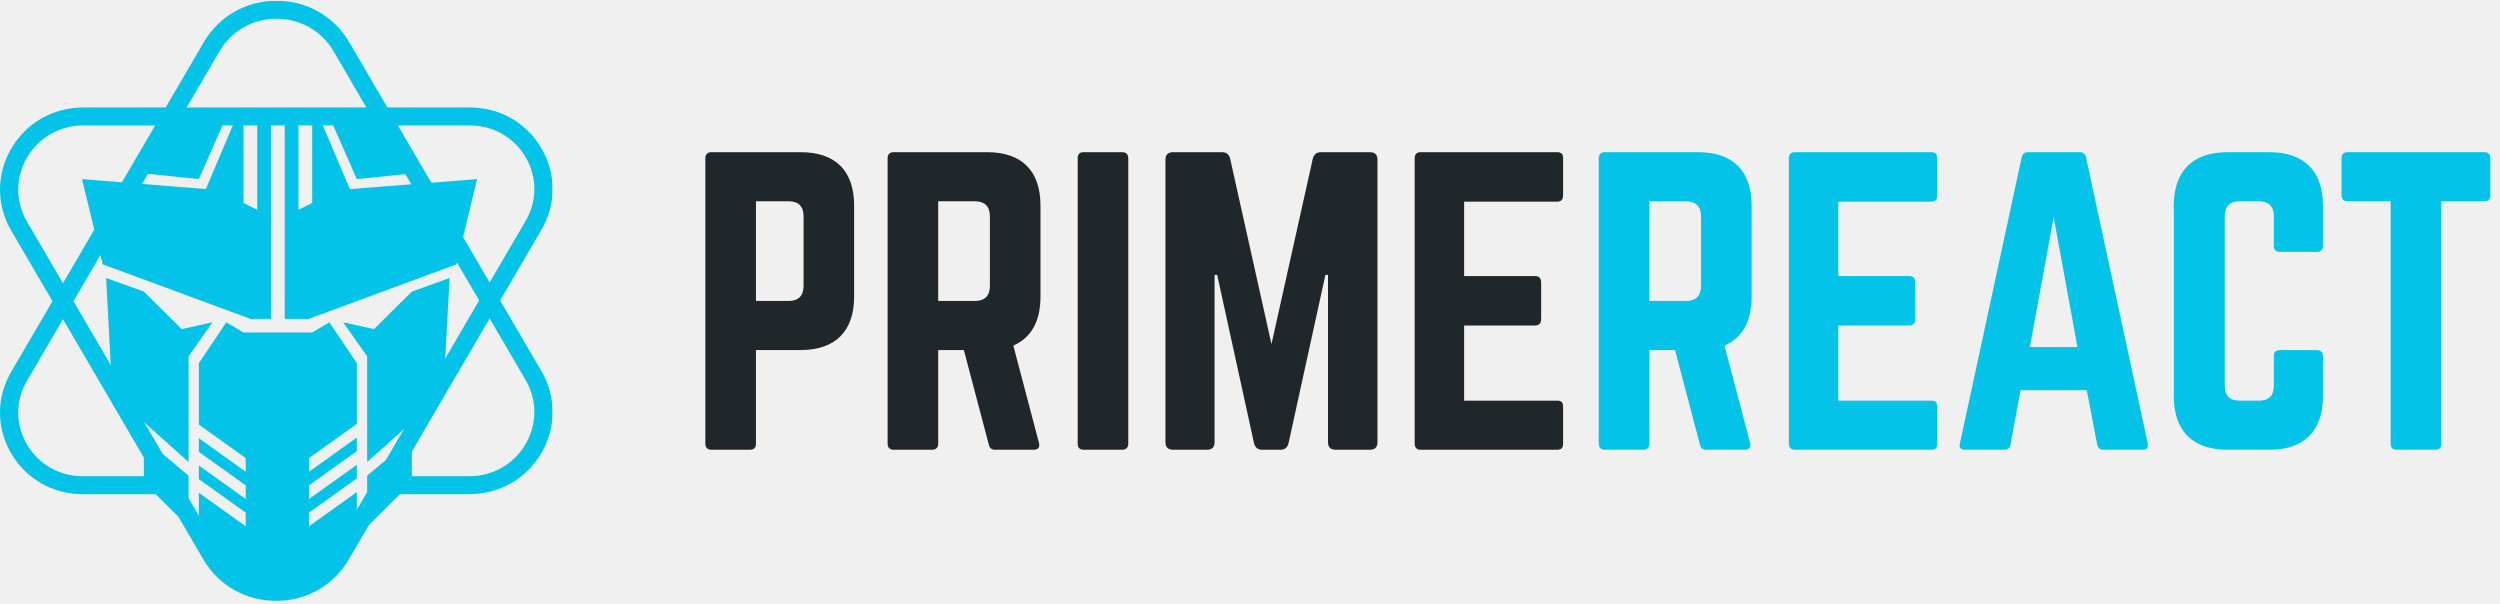
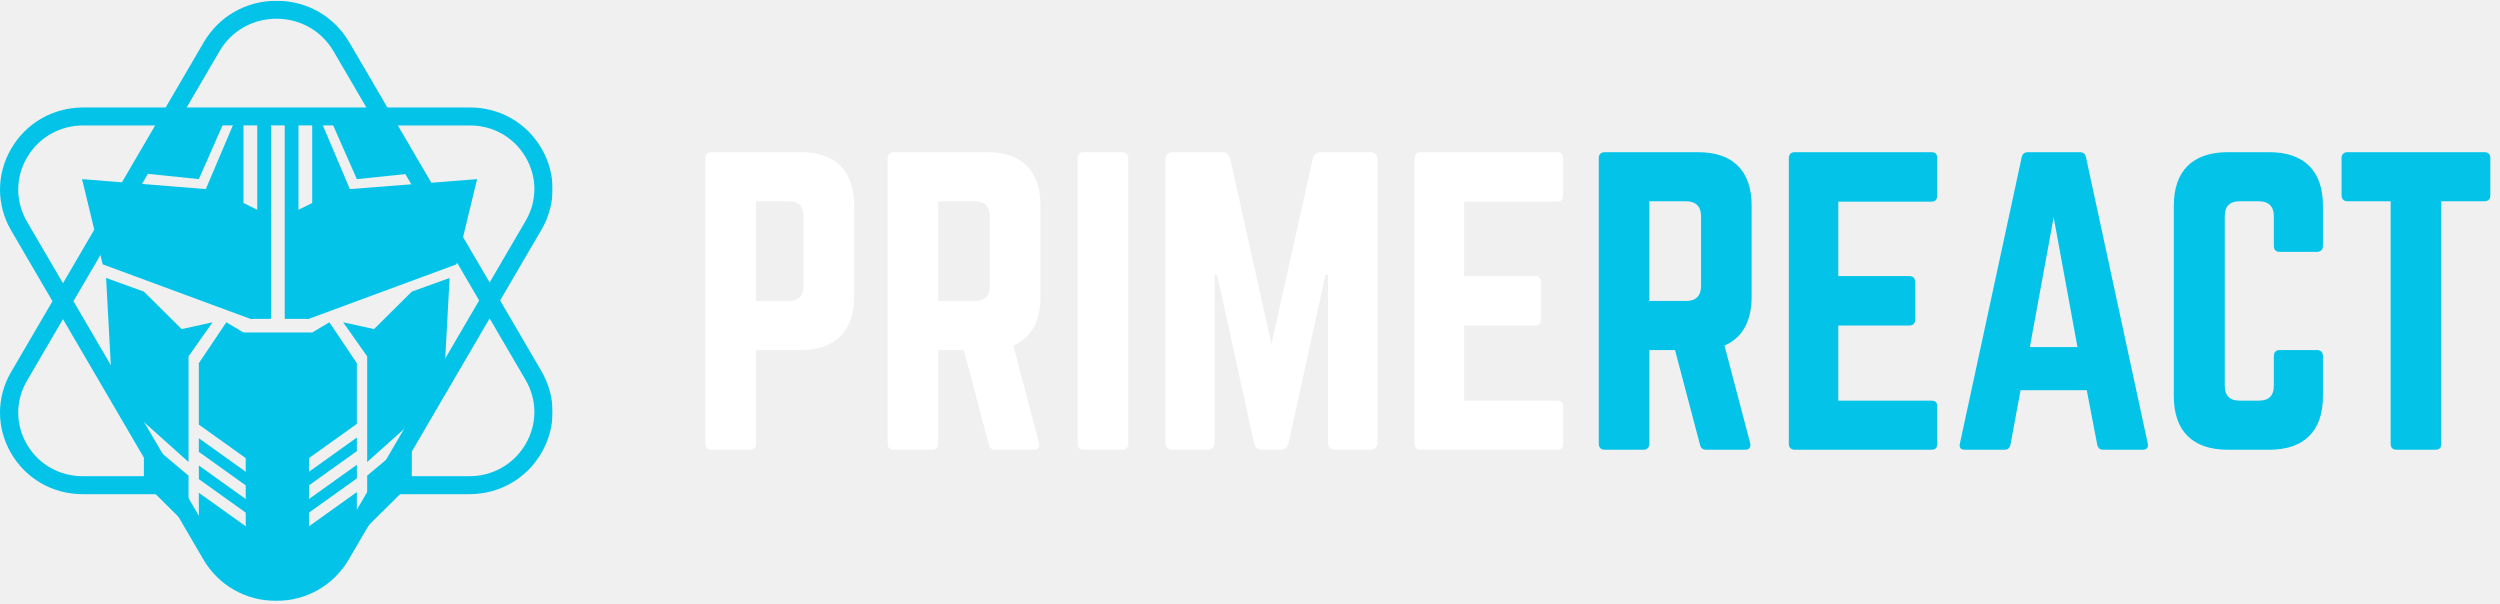
- <svg xmlns="http://www.w3.org/2000/svg" xmlns:xlink="http://www.w3.org/1999/xlink" width="174" height="42" viewBox="0 0 174 42">
+ <svg xmlns="http://www.w3.org/2000/svg" xmlns:xlink="http://www.w3.org/1999/xlink" width="174px" height="42px" viewBox="0 0 174 42" version="1.1">
  <defs>
-     <path id="prefix__a" d="M0 0.053L38.461 0.053 38.461 41.821 0 41.821z" />
+     <polygon id="path-1" points="2.81793569e-06 0.053 38.461 0.053 38.461 41.821 2.81793569e-06 41.821" />
  </defs>
-   <g fill="none" fill-rule="evenodd">
-     <g fill-rule="nonzero">
-       <path fill="#20272A" d="M.025 20.313V.43C.025.172.181.017.44.017h6.213c2.433 0 3.727 1.294 3.727 3.728v6.316c0 2.408-1.294 3.728-3.727 3.728H3.546v6.524c0 .259-.13.414-.414.414H.44c-.26 0-.415-.155-.415-.414zm3.521-9.941h2.278c.7 0 1.036-.388 1.036-1.036V4.47c0-.673-.337-1.036-1.036-1.036H3.546v6.938zM23.35 3.745v6.316c0 1.735-.647 2.874-1.89 3.417l1.787 6.783c.077.31-.078.466-.363.466h-2.692c-.26 0-.388-.13-.44-.362l-1.735-6.576h-1.786v6.524c0 .259-.155.414-.414.414h-2.692c-.26 0-.415-.155-.415-.414V.43c0-.259.156-.414.415-.414h6.497c2.434 0 3.728 1.294 3.728 3.728zm-7.119 6.627h2.563c.673 0 1.035-.362 1.035-1.036V4.47c0-.673-.362-1.036-1.035-1.036H16.23v6.938zM26.353.017h2.692c.26 0 .415.155.415.414v19.882c0 .259-.156.414-.415.414h-2.692c-.285 0-.414-.155-.414-.414V.43c0-.259.13-.414.414-.414zm16.516 0h3.418c.336 0 .517.181.517.518v19.674c0 .337-.18.518-.517.518h-2.408c-.337 0-.518-.181-.518-.518V8.56h-.181l-2.563 11.702c-.078.31-.259.466-.57.466H38.78c-.31 0-.492-.155-.57-.466L35.648 8.56h-.181v11.65c0 .336-.182.517-.518.517h-2.382c-.336 0-.518-.181-.518-.518V.535c0-.337.182-.518.518-.518h3.417c.31 0 .492.155.57.466l2.873 12.892L42.3.483c.077-.31.259-.466.57-.466zM59.722.43V3.02c0 .259-.103.44-.414.44h-6.472v5.177h4.945c.258 0 .414.156.414.44v2.563c0 .285-.156.44-.414.44h-4.945v5.23h6.472c.31 0 .414.13.414.414v2.589c0 .259-.103.414-.414.414h-9.527c-.233 0-.388-.155-.388-.414V.43c0-.259.155-.414.388-.414h9.527c.31 0 .414.155.414.414z" transform="translate(49.068 10.575)" />
-       <path fill="#03C4E8" d="M72.846 3.745v6.316c0 1.735-.647 2.874-1.89 3.417l1.787 6.783c.077.31-.078.466-.363.466h-2.692c-.259 0-.388-.13-.44-.362l-1.735-6.576h-1.786v6.524c0 .259-.155.414-.414.414H62.62c-.26 0-.415-.155-.415-.414V.43c0-.259.156-.414.415-.414h6.497c2.434 0 3.728 1.294 3.728 3.728zm-7.119 6.627h2.563c.673 0 1.035-.362 1.035-1.036V4.47c0-.673-.362-1.036-1.035-1.036h-2.563v6.938zM85.764.432V3.02c0 .259-.103.44-.414.44h-6.472v5.177h4.945c.258 0 .414.156.414.44v2.563c0 .285-.156.44-.414.44h-4.945v5.23h6.472c.31 0 .414.13.414.414v2.589c0 .259-.103.414-.414.414h-9.527c-.233 0-.388-.155-.388-.414V.43c0-.259.155-.414.388-.414h9.527c.31 0 .414.155.414.414zm14.29 20.295H97.31c-.233 0-.362-.13-.414-.362l-.725-3.78h-4.608l-.699 3.78c-.052.233-.181.362-.414.362h-2.77c-.285 0-.414-.155-.337-.44L91.641.379c.051-.259.207-.362.44-.362h3.598c.233 0 .388.103.44.362l4.297 19.908c.052.285-.051.44-.362.44zm-4.53-7.145l-1.657-9.035-1.657 9.035h3.314zm17.086-9.837V6.54c0 .258-.156.414-.415.414h-2.588c-.285 0-.415-.156-.415-.414V4.47c0-.673-.362-1.036-1.035-1.036h-1.346c-.7 0-1.036.363-1.036 1.036v11.804c0 .7.363 1.036 1.036 1.036h1.346c.673 0 1.035-.337 1.035-1.036v-2.07c0-.26.13-.415.415-.415h2.588c.26 0 .415.155.415.414V17c0 2.434-1.32 3.728-3.728 3.728h-2.9c-2.433 0-3.753-1.294-3.753-3.728V3.745c0-2.434 1.32-3.728 3.753-3.728h2.9c2.407 0 3.728 1.294 3.728 3.728zm1.708-3.728h9.527c.285 0 .414.155.414.414V3.02c0 .259-.13.414-.414.414h-3.003v16.879c0 .285-.13.414-.414.414h-2.693c-.259 0-.414-.13-.414-.414V3.434h-3.003c-.259 0-.414-.155-.414-.414V.43c0-.259.155-.414.414-.414z" transform="translate(49.068 10.575)" />
-     </g>
-     <mask id="prefix__b" fill="#fff">
-       <use xlink:href="#prefix__a" />
-     </mask>
-     <path fill="#03C4E8" fill-rule="nonzero" d="M36.58 30.91c-.817 1.398-2.28 2.233-3.915 2.233h-5.003l6.416-10.981 2.502 4.281c.817 1.399.817 3.069 0 4.467zm-9.77 1.188l-.07.12-.147.253-.784 1.341-.135.231-1.628 2.787-.491.84-.346.592-.013.003-.008.013c-.828 1.418-2.338 1.826-3.995 1.826-1.654 0-3.108-.406-3.936-1.82l-.026-.006-.841-1.439-.21-.36-9.067-15.516 1.645-2.814v.001l2.9-4.962h-.001l.329-.563h.002l2.276-3.894 13.967-.005 7.117 12.185-6.599 11.293.062-.106zm-3.716 6.354l.09-.145-.09.145zm-.094.143l.065-.098-.065.098zm-.1.14l.065-.09-.065.09zm-.11.142l.074-.095-.074.095zm-.253.29c.077-.082.152-.166.223-.253-.071.087-.146.171-.223.253zm-.12.12l.094-.094-.093.093zm-.125.117l.093-.086-.093.086zm-.139.12c.037-.03.072-.06.108-.092-.036.031-.071.062-.108.092zm-.292.223c.094-.065.185-.135.274-.208-.089.073-.18.143-.274.208zm-.14.094l.129-.086c-.043.03-.086.058-.129.086zm-.147.091l.124-.076-.124.076zm-.163.093l.14-.08-.14.08zm-.321.156c.107-.047.213-.099.316-.154-.103.055-.209.107-.316.154zm-4.066-.154c.104.055.21.107.317.154-.108-.047-.213-.099-.317-.154zm-.145-.082c.046.027.093.054.141.08-.048-.026-.095-.053-.141-.08zm-.146-.089c.04.026.082.051.124.076l-.124-.076zm-.152-.101c.042.03.085.058.128.086l-.128-.086zm-.285-.216c.089.073.18.143.274.208-.094-.065-.185-.135-.274-.208zm-.126-.107c.035.031.07.062.107.092-.036-.03-.072-.06-.107-.092zm-.124-.114l.092.086-.092-.086zm-.126-.125c.03.032.061.063.093.093-.032-.03-.063-.061-.093-.093zm-.25-.28c.072.088.146.172.224.253-.078-.08-.152-.165-.224-.252zm-.104-.13l.075.094-.075-.095zm-.1-.138c.02.03.043.06.065.09l-.066-.09zm-.1-.148c.02.033.042.066.064.098l-.064-.098zm-.119-.19c.03.05.059.098.09.145-.031-.047-.06-.096-.09-.145zm-9.493-5.164c-1.62 0-3.07-.827-3.879-2.212-.81-1.386-.81-3.04 0-4.426l2.508-4.29 6.386 10.928H5.754zM1.88 15.431c-.817-1.398-.817-3.068 0-4.467.817-1.398 2.28-2.233 3.915-2.233h5.003L4.383 19.712 1.88 15.431zM15.278 3.567c.828-1.417 2.312-2.263 3.968-2.263 1.656 0 3.14.846 3.967 2.263L25.5 7.48H12.992l2.286-3.913zm17.43 5.164c1.618 0 3.068.827 3.878 2.213.81 1.385.81 3.04 0 4.425l-2.508 4.291-6.386-10.93h5.015zm2.101 12.18l2.873-4.917c1.039-1.777 1.039-3.899 0-5.676-1.038-1.777-2.898-2.838-4.975-2.838h-5.745L24.31 2.942c-1.057-1.81-2.95-2.89-5.064-2.89s-4.007 1.081-5.064 2.89L11.53 7.48H5.796c-2.092 0-3.966 1.069-5.012 2.859-1.045 1.79-1.045 3.927 0 5.717l2.868 4.907L.779 25.88c-1.039 1.777-1.039 3.899 0 5.676 1.038 1.777 2.898 2.838 4.975 2.838h5.745l2.652 4.538c1.057 1.81 2.95 2.89 5.064 2.89s4.007-1.08 5.064-2.89l2.652-4.538h5.734c2.092 0 3.966-1.068 5.012-2.859 1.046-1.79 1.046-3.927 0-5.717l-2.868-4.907z" mask="url(#prefix__b)" />
-     <g>
-       <path fill="#03C4E8" fill-rule="nonzero" d="M20.322 14.233L18.171 13.759 19.844 16.131 19.844 23.485 25.146 18.74 25.582 10.675 22.952 11.624z" transform="translate(5.71 8.671)" />
-       <path fill="#03C4E8" fill-rule="nonzero" d="M3.825 14.233L1.674 13.759 3.347 16.131 3.347 23.485 8.649 18.74 9.085 10.675 6.455 11.624z" transform="translate(5.71 8.671) matrix(-1 0 0 1 10.759 0)" />
-       <path fill="#03C4E8" d="M17.214 13.759l1.913 2.846v4.226l-3.33 2.38-.004.953 3.334-2.384v.948l-3.33 2.382-.004.951 3.334-2.383v.948l-3.33 2.381-.004.952 3.334-2.383v1.704l-2.235 4.234H9.928L8.129 27.28v-1.655l3.265 2.334-.004-.952-3.261-2.331v-.95l3.265 2.335-.004-.951-3.261-2.332v-.95l3.265 2.336-.004-.952-3.261-2.331v-4.276l1.913-2.846 1.195.711h4.782l1.195-.711z" transform="translate(5.71 8.671)" />
-       <path fill="#03C4E8" fill-rule="nonzero" d="M19.844 27.992L22.952 24.908 22.952 21.824 19.844 24.434z" transform="translate(5.71 8.671)" />
-       <path fill="#03C4E8" fill-rule="nonzero" d="M4.304 27.992L7.412 24.908 7.412 21.824 4.304 24.434z" transform="translate(5.71 8.671) matrix(-1 0 0 1 11.715 0)" />
-       <path fill="#03C4E8" d="M15.062 0v5.93l.957-.474V0h.717l1.913 4.507-2.87 9.015h-1.673V0h.956zm-3.825 5.456l.956.474V0h.957v13.522h-1.435L8.607 4.507 10.52 0h.717v5.456z" transform="translate(5.71 8.671)" />
-       <path fill="#03C4E8" fill-rule="nonzero" d="M11.715 13.522L1.435 9.726 0 3.796 8.846 4.507 11.954 13.522z" transform="translate(5.71 8.671)" />
-       <path fill="#03C4E8" fill-rule="nonzero" d="M27.256 13.522L16.975 9.726 15.541 3.796 24.626 4.507 27.495 13.522z" transform="translate(5.71 8.671) matrix(-1 0 0 1 43.036 0)" />
-       <path fill="#03C4E8" fill-rule="nonzero" d="M19.127 3.796L23.711 3.321 20.801 0 17.453 0z" transform="translate(5.71 8.671)" />
-       <path fill="#03C4E8" fill-rule="nonzero" d="M5.218 3.796L9.803 3.321 6.892 0 3.545 0z" transform="translate(5.71 8.671) matrix(-1 0 0 1 13.347 0)" />
+   <g id="PrimeReact" stroke="none" stroke-width="1" fill="none" fill-rule="evenodd">
+     <g id="PrimeReact---Landing" transform="translate(-135, -51)">
+       <g id="topbar" transform="translate(0, 42)">
+         <g id="primereact-logo" transform="translate(135, 9)">
+           <g id="text-primereact" transform="translate(49.068, 10.575)" fill-rule="nonzero">
+             <path d="M0.025,20.313 L0.025,0.431 C0.025,0.172 0.181,0.017 0.44,0.017 L6.653,0.017 C9.086,0.017 10.38,1.311 10.38,3.745 L10.38,10.061 C10.38,12.469 9.086,13.789 6.653,13.789 L3.546,13.789 L3.546,20.313 C3.546,20.572 3.417,20.727 3.132,20.727 L0.44,20.727 C0.181,20.727 0.025,20.572 0.025,20.313 Z M3.546,10.372 L5.824,10.372 C6.523,10.372 6.86,9.984 6.86,9.336 L6.86,4.47 C6.86,3.797 6.523,3.434 5.824,3.434 L3.546,3.434 L3.546,10.372 Z M23.35,3.745 L23.35,10.061 C23.35,11.796 22.703,12.935 21.46,13.478 L23.247,20.261 C23.324,20.572 23.169,20.727 22.884,20.727 L20.192,20.727 C19.933,20.727 19.804,20.598 19.752,20.365 L18.017,13.789 L16.231,13.789 L16.231,20.313 C16.231,20.572 16.076,20.727 15.817,20.727 L13.125,20.727 C12.866,20.727 12.71,20.572 12.71,20.313 L12.71,0.431 C12.71,0.172 12.866,0.017 13.125,0.017 L19.622,0.017 C22.056,0.017 23.35,1.311 23.35,3.745 Z M16.231,10.372 L18.794,10.372 C19.467,10.372 19.829,10.01 19.829,9.336 L19.829,4.47 C19.829,3.797 19.467,3.434 18.794,3.434 L16.231,3.434 L16.231,10.372 Z M26.353,0.017 L29.045,0.017 C29.304,0.017 29.46,0.172 29.46,0.431 L29.46,20.313 C29.46,20.572 29.304,20.727 29.045,20.727 L26.353,20.727 C26.068,20.727 25.939,20.572 25.939,20.313 L25.939,0.431 C25.939,0.172 26.068,0.017 26.353,0.017 Z M42.869,0.017 L46.287,0.017 C46.623,0.017 46.804,0.198 46.804,0.535 L46.804,20.209 C46.804,20.546 46.623,20.727 46.287,20.727 L43.879,20.727 C43.542,20.727 43.361,20.546 43.361,20.209 L43.361,8.56 L43.18,8.56 L40.617,20.261 C40.539,20.572 40.358,20.727 40.048,20.727 L38.779,20.727 C38.468,20.727 38.287,20.572 38.21,20.261 L35.647,8.56 L35.466,8.56 L35.466,20.209 C35.466,20.546 35.284,20.727 34.948,20.727 L32.566,20.727 C32.23,20.727 32.048,20.546 32.048,20.209 L32.048,0.535 C32.048,0.198 32.23,0.017 32.566,0.017 L35.983,0.017 C36.294,0.017 36.475,0.172 36.553,0.483 L39.426,13.375 L42.3,0.483 C42.377,0.172 42.559,0.017 42.869,0.017 Z M59.722,0.431 L59.722,3.02 C59.722,3.279 59.619,3.46 59.308,3.46 L52.836,3.46 L52.836,8.637 L57.781,8.637 C58.039,8.637 58.195,8.793 58.195,9.078 L58.195,11.64 C58.195,11.925 58.039,12.081 57.781,12.081 L52.836,12.081 L52.836,17.31 L59.308,17.31 C59.619,17.31 59.722,17.439 59.722,17.724 L59.722,20.313 C59.722,20.572 59.619,20.727 59.308,20.727 L49.781,20.727 C49.548,20.727 49.393,20.572 49.393,20.313 L49.393,0.431 C49.393,0.172 49.548,0.017 49.781,0.017 L59.308,0.017 C59.619,0.017 59.722,0.172 59.722,0.431 Z" id="PRIME" fill="#FFFFFF" />
+             <path d="M72.846,3.745 L72.846,10.061 C72.846,11.796 72.199,12.935 70.956,13.478 L72.743,20.261 C72.82,20.572 72.665,20.727 72.38,20.727 L69.688,20.727 C69.429,20.727 69.3,20.598 69.248,20.365 L67.513,13.789 L65.727,13.789 L65.727,20.313 C65.727,20.572 65.572,20.727 65.313,20.727 L62.621,20.727 C62.362,20.727 62.206,20.572 62.206,20.313 L62.206,0.431 C62.206,0.172 62.362,0.017 62.621,0.017 L69.118,0.017 C71.552,0.017 72.846,1.311 72.846,3.745 Z M65.727,10.372 L68.29,10.372 C68.963,10.372 69.325,10.01 69.325,9.336 L69.325,4.47 C69.325,3.797 68.963,3.434 68.29,3.434 L65.727,3.434 L65.727,10.372 Z M85.764,0.431 L85.764,3.02 C85.764,3.279 85.661,3.46 85.35,3.46 L78.878,3.46 L78.878,8.637 L83.823,8.637 C84.081,8.637 84.237,8.793 84.237,9.078 L84.237,11.64 C84.237,11.925 84.081,12.081 83.823,12.081 L78.878,12.081 L78.878,17.31 L85.35,17.31 C85.661,17.31 85.764,17.439 85.764,17.724 L85.764,20.313 C85.764,20.572 85.661,20.727 85.35,20.727 L75.823,20.727 C75.59,20.727 75.435,20.572 75.435,20.313 L75.435,0.431 C75.435,0.172 75.59,0.017 75.823,0.017 L85.35,0.017 C85.661,0.017 85.764,0.172 85.764,0.431 Z M100.054,20.727 L97.31,20.727 C97.077,20.727 96.948,20.598 96.896,20.365 L96.171,16.585 L91.563,16.585 L90.864,20.365 C90.812,20.598 90.683,20.727 90.45,20.727 L87.68,20.727 C87.395,20.727 87.266,20.572 87.343,20.287 L91.641,0.379 C91.692,0.12 91.848,0.017 92.081,0.017 L95.679,0.017 C95.912,0.017 96.067,0.12 96.119,0.379 L100.416,20.287 C100.468,20.572 100.365,20.727 100.054,20.727 Z M95.524,13.582 L93.867,4.547 L92.21,13.582 L95.524,13.582 Z M112.61,3.745 L112.61,6.541 C112.61,6.799 112.454,6.955 112.195,6.955 L109.607,6.955 C109.322,6.955 109.192,6.799 109.192,6.541 L109.192,4.47 C109.192,3.797 108.83,3.434 108.157,3.434 L106.811,3.434 C106.112,3.434 105.775,3.797 105.775,4.47 L105.775,16.274 C105.775,16.973 106.138,17.31 106.811,17.31 L108.157,17.31 C108.83,17.31 109.192,16.973 109.192,16.274 L109.192,14.203 C109.192,13.944 109.322,13.789 109.607,13.789 L112.195,13.789 C112.454,13.789 112.61,13.944 112.61,14.203 L112.61,16.999 C112.61,19.433 111.289,20.727 108.882,20.727 L105.982,20.727 C103.549,20.727 102.229,19.433 102.229,16.999 L102.229,3.745 C102.229,1.311 103.549,0.017 105.982,0.017 L108.882,0.017 C111.289,0.017 112.61,1.311 112.61,3.745 Z M114.318,0.017 L123.845,0.017 C124.13,0.017 124.259,0.172 124.259,0.431 L124.259,3.02 C124.259,3.279 124.13,3.434 123.845,3.434 L120.842,3.434 L120.842,20.313 C120.842,20.598 120.712,20.727 120.428,20.727 L117.735,20.727 C117.476,20.727 117.321,20.598 117.321,20.313 L117.321,3.434 L114.318,3.434 C114.059,3.434 113.904,3.279 113.904,3.02 L113.904,0.431 C113.904,0.172 114.059,0.017 114.318,0.017 Z" id="REACT" fill="#03C4E8" />
+           </g>
+           <g id="icon-primereact">
+             <g id="base">
+               <mask id="mask-2" fill="white">
+                 <use xlink:href="#path-1" />
+               </mask>
+               <g id="path-1" />
+               <path d="M36.58,30.91 C35.763,32.308 34.3,33.143 32.665,33.143 L27.662,33.143 L34.078,22.162 L36.58,26.443 C37.397,27.842 37.397,29.512 36.58,30.91 Z M26.811,32.098 L26.74,32.219 L26.593,32.471 L25.809,33.812 L25.674,34.043 L24.046,36.83 L23.555,37.67 L23.209,38.262 L23.196,38.265 L23.188,38.278 C22.36,39.696 20.85,40.104 19.193,40.104 C17.539,40.104 16.085,39.698 15.257,38.284 L15.231,38.278 L14.39,36.839 L14.179,36.479 L5.113,20.963 L6.758,18.149 L6.758,18.15 L9.659,13.188 L9.657,13.188 L9.986,12.625 L9.988,12.625 L12.264,8.731 L26.231,8.726 L33.348,20.911 L26.749,32.204 L26.811,32.098 Z M23.094,38.452 C23.125,38.405 23.154,38.356 23.183,38.307 C23.154,38.356 23.125,38.405 23.094,38.452 Z M23,38.595 C23.022,38.563 23.044,38.53 23.065,38.497 C23.044,38.53 23.022,38.563 23,38.595 Z M22.9,38.735 C22.922,38.705 22.944,38.675 22.965,38.645 C22.944,38.675 22.922,38.705 22.9,38.735 Z M22.79,38.877 C22.815,38.846 22.84,38.814 22.864,38.782 C22.84,38.814 22.815,38.846 22.79,38.877 Z M22.537,39.167 C22.614,39.085 22.689,39.001 22.76,38.914 C22.689,39.001 22.614,39.085 22.537,39.167 Z M22.418,39.286 C22.449,39.256 22.48,39.224 22.511,39.193 C22.48,39.224 22.449,39.256 22.418,39.286 Z M22.292,39.404 C22.324,39.375 22.354,39.347 22.385,39.318 C22.354,39.347 22.324,39.375 22.292,39.404 Z M22.153,39.524 C22.19,39.494 22.225,39.463 22.261,39.432 C22.225,39.463 22.19,39.494 22.153,39.524 Z M21.861,39.747 C21.955,39.682 22.046,39.612 22.135,39.539 C22.046,39.612 21.954,39.682 21.861,39.747 Z M21.721,39.841 C21.764,39.813 21.807,39.784 21.85,39.755 C21.807,39.784 21.764,39.813 21.721,39.841 Z M21.574,39.932 C21.616,39.907 21.657,39.882 21.698,39.856 C21.657,39.882 21.616,39.907 21.574,39.932 Z M21.411,40.025 C21.458,39.999 21.505,39.972 21.552,39.945 C21.505,39.972 21.458,39.999 21.411,40.025 Z M21.09,40.181 C21.197,40.134 21.303,40.082 21.406,40.027 C21.303,40.082 21.197,40.134 21.09,40.181 Z M17.024,40.027 C17.128,40.082 17.233,40.134 17.341,40.181 C17.233,40.134 17.128,40.082 17.024,40.027 Z M16.879,39.945 C16.925,39.972 16.972,39.999 17.02,40.025 C16.972,39.999 16.925,39.972 16.879,39.945 Z M16.733,39.856 C16.774,39.882 16.815,39.907 16.857,39.932 C16.815,39.907 16.774,39.882 16.733,39.856 Z M16.581,39.755 C16.623,39.784 16.666,39.813 16.709,39.841 C16.666,39.813 16.623,39.784 16.581,39.755 Z M16.296,39.539 C16.385,39.612 16.476,39.682 16.57,39.747 C16.476,39.682 16.385,39.612 16.296,39.539 Z M16.17,39.432 C16.205,39.463 16.241,39.494 16.277,39.524 C16.241,39.494 16.205,39.463 16.17,39.432 Z M16.046,39.318 C16.076,39.347 16.107,39.375 16.138,39.404 C16.107,39.375 16.076,39.347 16.046,39.318 Z M15.92,39.193 C15.95,39.225 15.981,39.256 16.013,39.286 C15.981,39.256 15.95,39.225 15.92,39.193 Z M15.67,38.914 C15.742,39.001 15.816,39.085 15.894,39.166 C15.816,39.085 15.742,39.001 15.67,38.914 Z M15.566,38.782 C15.591,38.814 15.616,38.846 15.641,38.877 C15.616,38.846 15.591,38.814 15.566,38.782 Z M15.465,38.645 C15.487,38.675 15.509,38.705 15.531,38.735 C15.509,38.705 15.487,38.675 15.465,38.645 Z M15.366,38.497 C15.387,38.53 15.408,38.563 15.43,38.595 C15.408,38.563 15.387,38.53 15.366,38.497 Z M15.247,38.307 C15.276,38.356 15.306,38.405 15.336,38.452 C15.306,38.405 15.276,38.356 15.247,38.307 Z M5.754,33.143 C4.135,33.143 2.685,32.316 1.875,30.931 C1.066,29.545 1.066,27.891 1.875,26.505 L4.383,22.214 L10.769,33.143 L5.754,33.143 Z M1.881,15.431 C1.064,14.033 1.064,12.363 1.881,10.964 C2.698,9.566 4.161,8.731 5.796,8.731 L10.799,8.731 L4.383,19.712 L1.881,15.431 Z M15.278,3.567 C16.106,2.15 17.59,1.304 19.246,1.304 C20.902,1.304 22.385,2.15 23.213,3.567 L25.5,7.48 L12.992,7.48 L15.278,3.567 Z M32.707,8.731 C34.326,8.731 35.776,9.558 36.586,10.944 C37.395,12.329 37.395,13.983 36.586,15.369 L34.078,19.66 L27.692,8.731 L32.707,8.731 Z M34.809,20.911 L37.682,15.994 C38.721,14.217 38.721,12.095 37.682,10.318 C36.644,8.541 34.784,7.48 32.707,7.48 L26.962,7.48 L24.31,2.942 C23.253,1.133 21.36,0.053 19.246,0.053 C17.132,0.053 15.239,1.133 14.182,2.942 L11.53,7.48 L5.796,7.48 C3.704,7.48 1.83,8.549 0.784,10.339 C-0.261,12.129 -0.261,14.266 0.784,16.056 L3.652,20.963 L0.779,25.88 C-0.26,27.657 -0.26,29.779 0.779,31.556 C1.817,33.333 3.677,34.394 5.754,34.394 L11.499,34.394 L14.151,38.932 C15.208,40.741 17.101,41.821 19.215,41.821 C21.329,41.821 23.222,40.741 24.279,38.932 L26.931,34.394 L32.665,34.394 C34.757,34.394 36.631,33.326 37.677,31.535 C38.723,29.745 38.723,27.608 37.676,25.818 L34.809,20.911 Z" id="bg-base" fill="#03C4E8" fill-rule="nonzero" mask="url(#mask-2)" />
+             </g>
+             <g id="prime-logo-2018" transform="translate(5.7105, 8.6715)">
+               <polygon id="chick-right" fill="#03C4E8" fill-rule="nonzero" points="20.322 14.233 18.171 13.759 19.844 16.131 19.844 23.485 25.146 18.74 25.582 10.675 22.952 11.624" />
+               <polygon id="chick-left" fill="#03C4E8" fill-rule="nonzero" transform="translate(5.379457, 17.07984) scale(-1, 1) translate(-5.379457, -17.07984) " points="3.825 14.233 1.674 13.759 3.347 16.131 3.347 23.485 8.649 18.74 9.085 10.675 6.455 11.624" />
+               <path d="M17.214,13.759 L19.127,16.605 L19.127,20.831 L15.796,23.212 L15.793,24.164 L19.127,21.78 L19.127,22.728 L15.796,25.11 L15.793,26.061 L19.127,23.678 L19.127,24.626 L15.796,27.007 L15.793,27.959 L19.127,25.576 L19.127,27.28 L16.892,31.514 L9.928,31.514 L8.129,27.28 L8.129,25.625 L11.394,27.959 L11.39,27.007 L8.129,24.676 L8.129,23.727 L11.394,26.061 L11.39,25.11 L8.129,22.778 L8.129,21.829 L11.394,24.164 L11.39,23.212 L8.129,20.881 L8.129,16.605 L10.042,13.759 L11.237,14.47 L16.019,14.47 L17.214,13.759 Z" id="mask" fill="#03C4E8" />
+               <g id="mask-effect-right" transform="translate(15.30157, 20.63814)" />
+               <g id="mask-effect-left" transform="translate(7.650783, 20.63814)" />
+               <polygon id="bottom-chick-right" fill="#03C4E8" fill-rule="nonzero" points="19.844 27.992 22.952 24.908 22.952 21.824 19.844 24.434" />
+               <polygon id="bottom-chick-left" fill="#03C4E8" fill-rule="nonzero" transform="translate(5.857631, 24.90809) scale(-1, 1) translate(-5.857631, -24.90809) " points="4.304 27.992 7.412 24.908 7.412 21.824 4.304 24.434" />
+               <path d="M15.062,4.04121181e-14 L15.062,5.93 L16.019,5.456 L16.019,4.04121181e-14 L16.736,0 L18.649,4.507 L15.78,13.522 L14.106,13.522 L14.106,0 L15.062,4.04121181e-14 Z M11.237,5.456 L12.193,5.93 L12.193,0 L13.15,0 L13.15,13.522 L11.715,13.522 L8.607,4.507 L10.52,0 L11.237,0 L11.237,5.456 Z" id="head" fill="#03C4E8" />
+               <polygon id="head-left" fill="#03C4E8" fill-rule="nonzero" points="11.715 13.522 1.435 9.726 0 3.796 8.846 4.507 11.954 13.522" />
+               <polygon id="head-right" fill="#03C4E8" fill-rule="nonzero" transform="translate(21.51783, 8.658528) scale(-1, 1) translate(-21.51783, -8.658528) " points="27.256 13.522 16.975 9.726 15.541 3.796 24.626 4.507 27.495 13.522" />
+               <polygon id="ear-right" fill="#03C4E8" fill-rule="nonzero" points="19.127 3.796 23.711 3.321 20.801 0 17.453 0" />
+               <polygon id="ear-left" fill="#03C4E8" fill-rule="nonzero" transform="translate(6.673562, 1.89776) scale(-1, 1) translate(-6.673562, -1.89776) " points="5.218 3.796 9.803 3.321 6.892 0 3.545 0" />
+             </g>
+           </g>
+         </g>
+       </g>
    </g>
  </g>
</svg>
